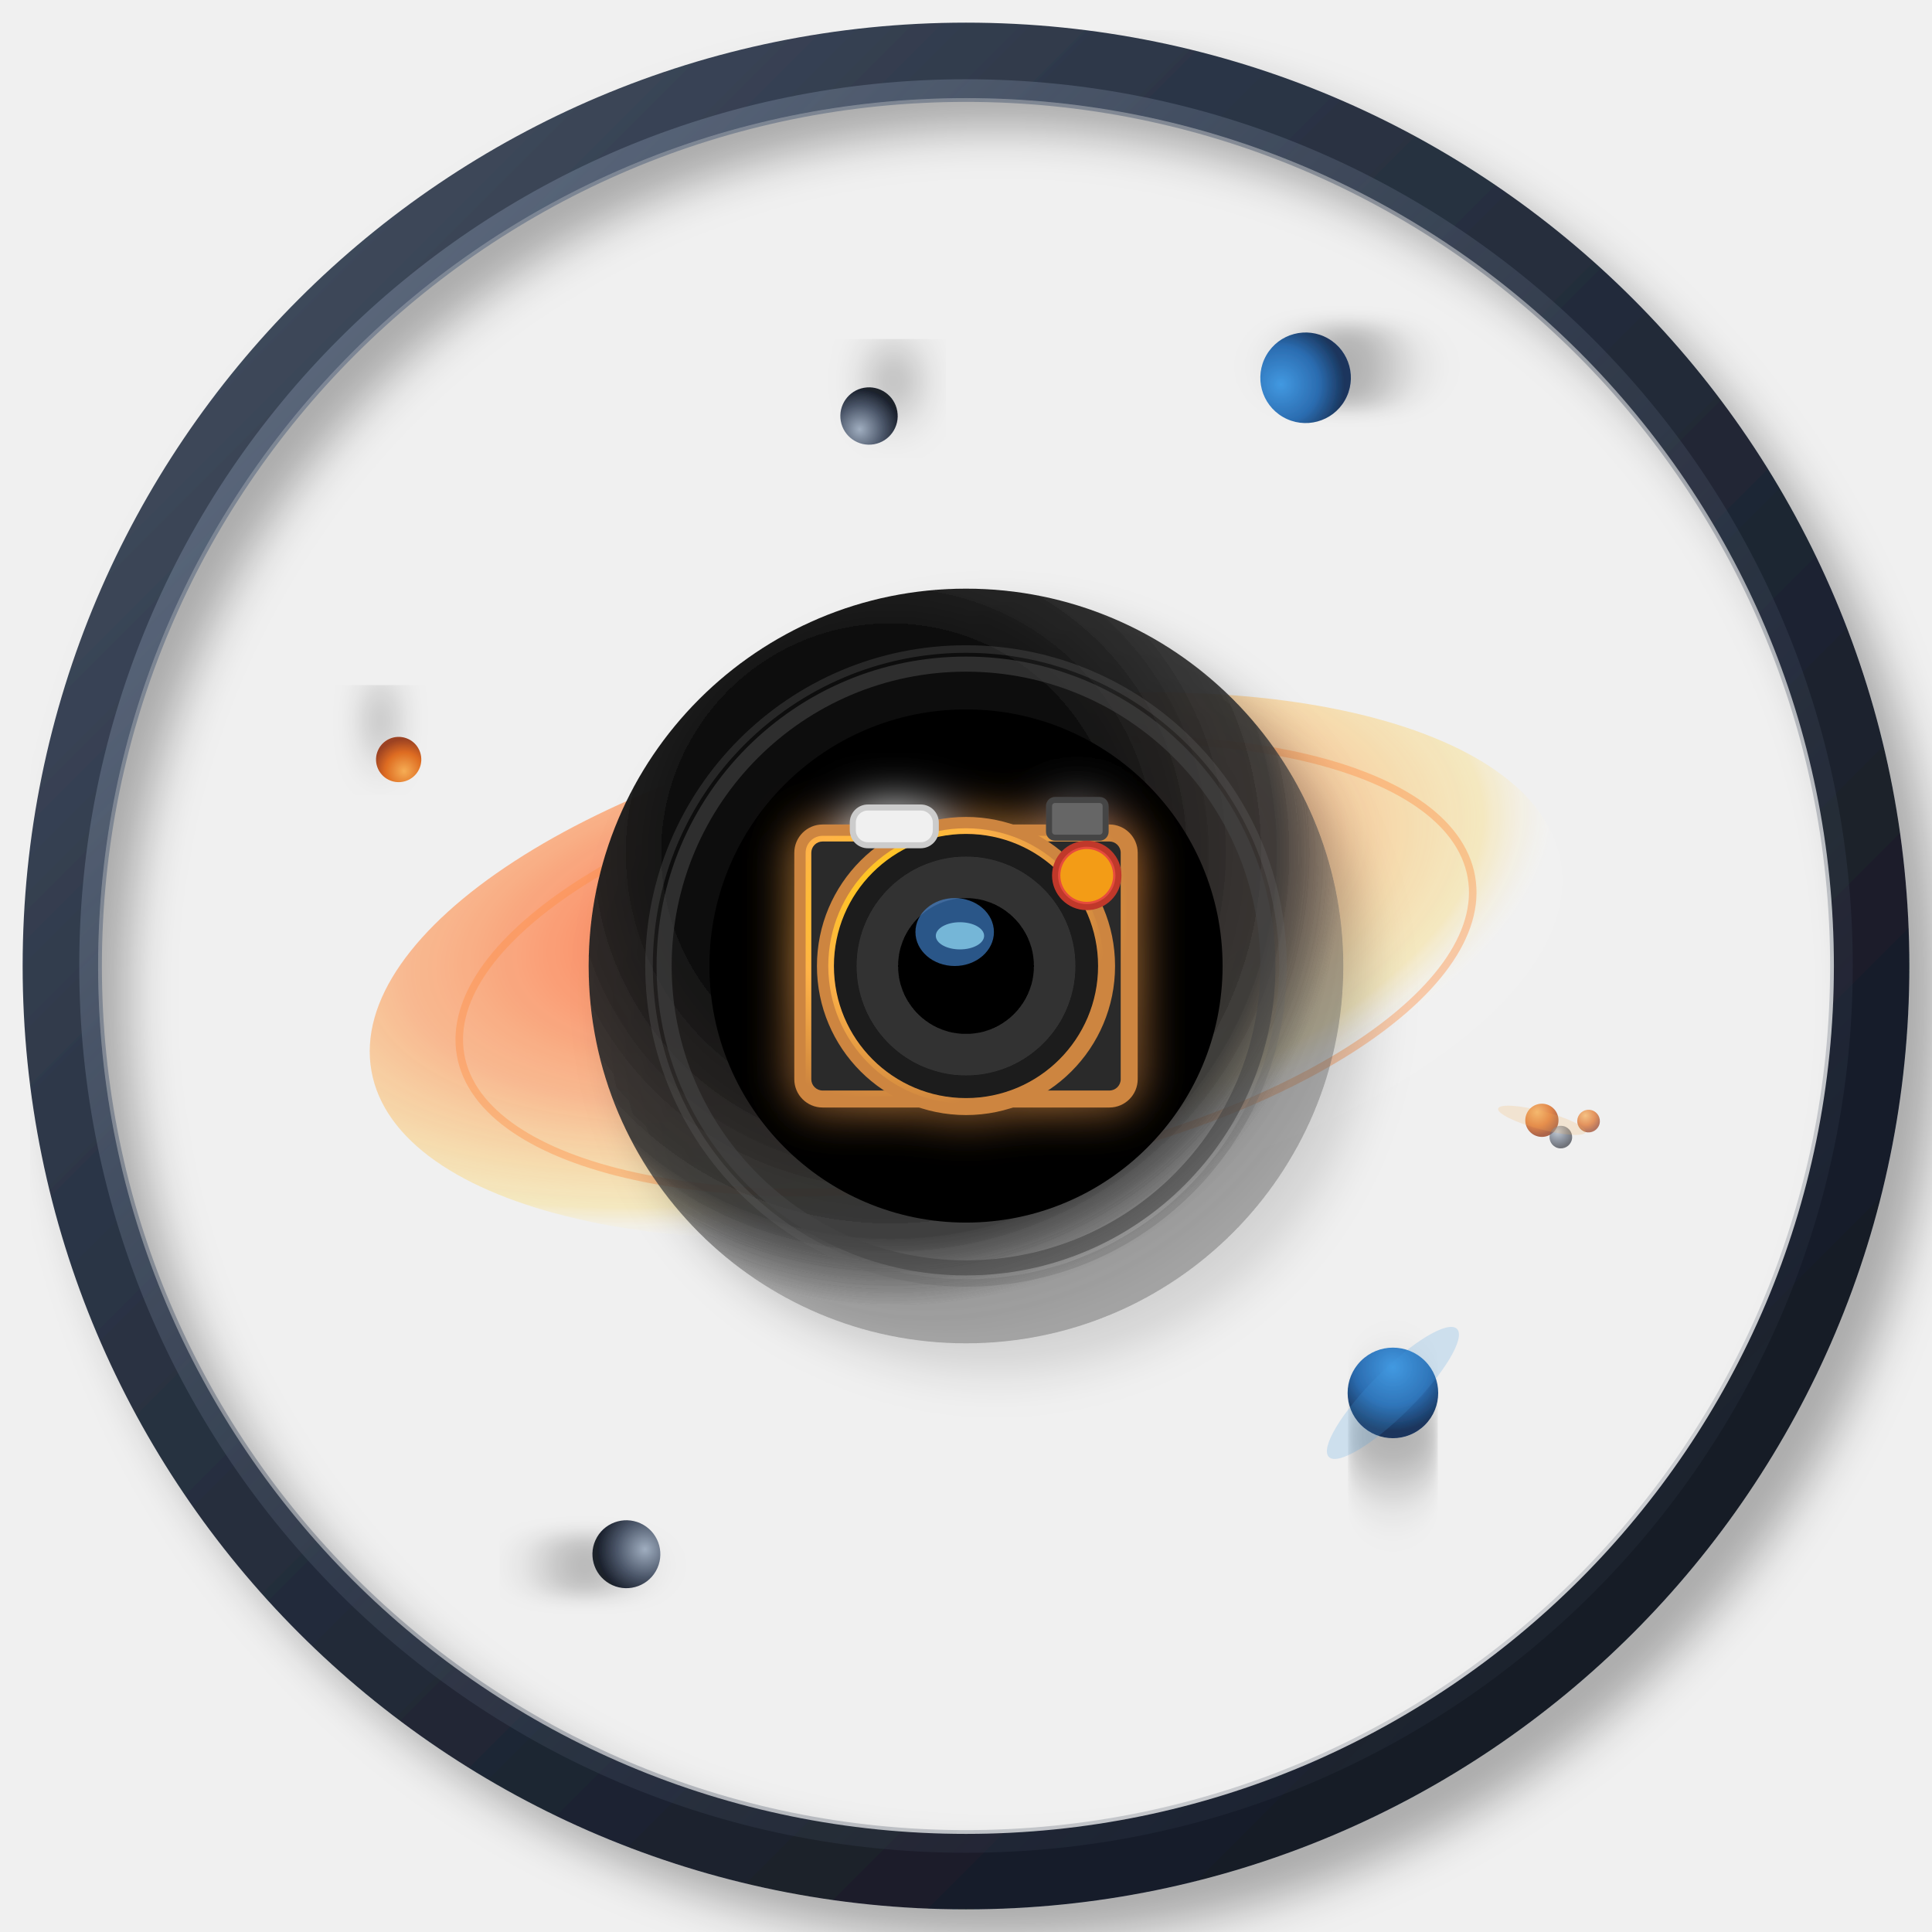
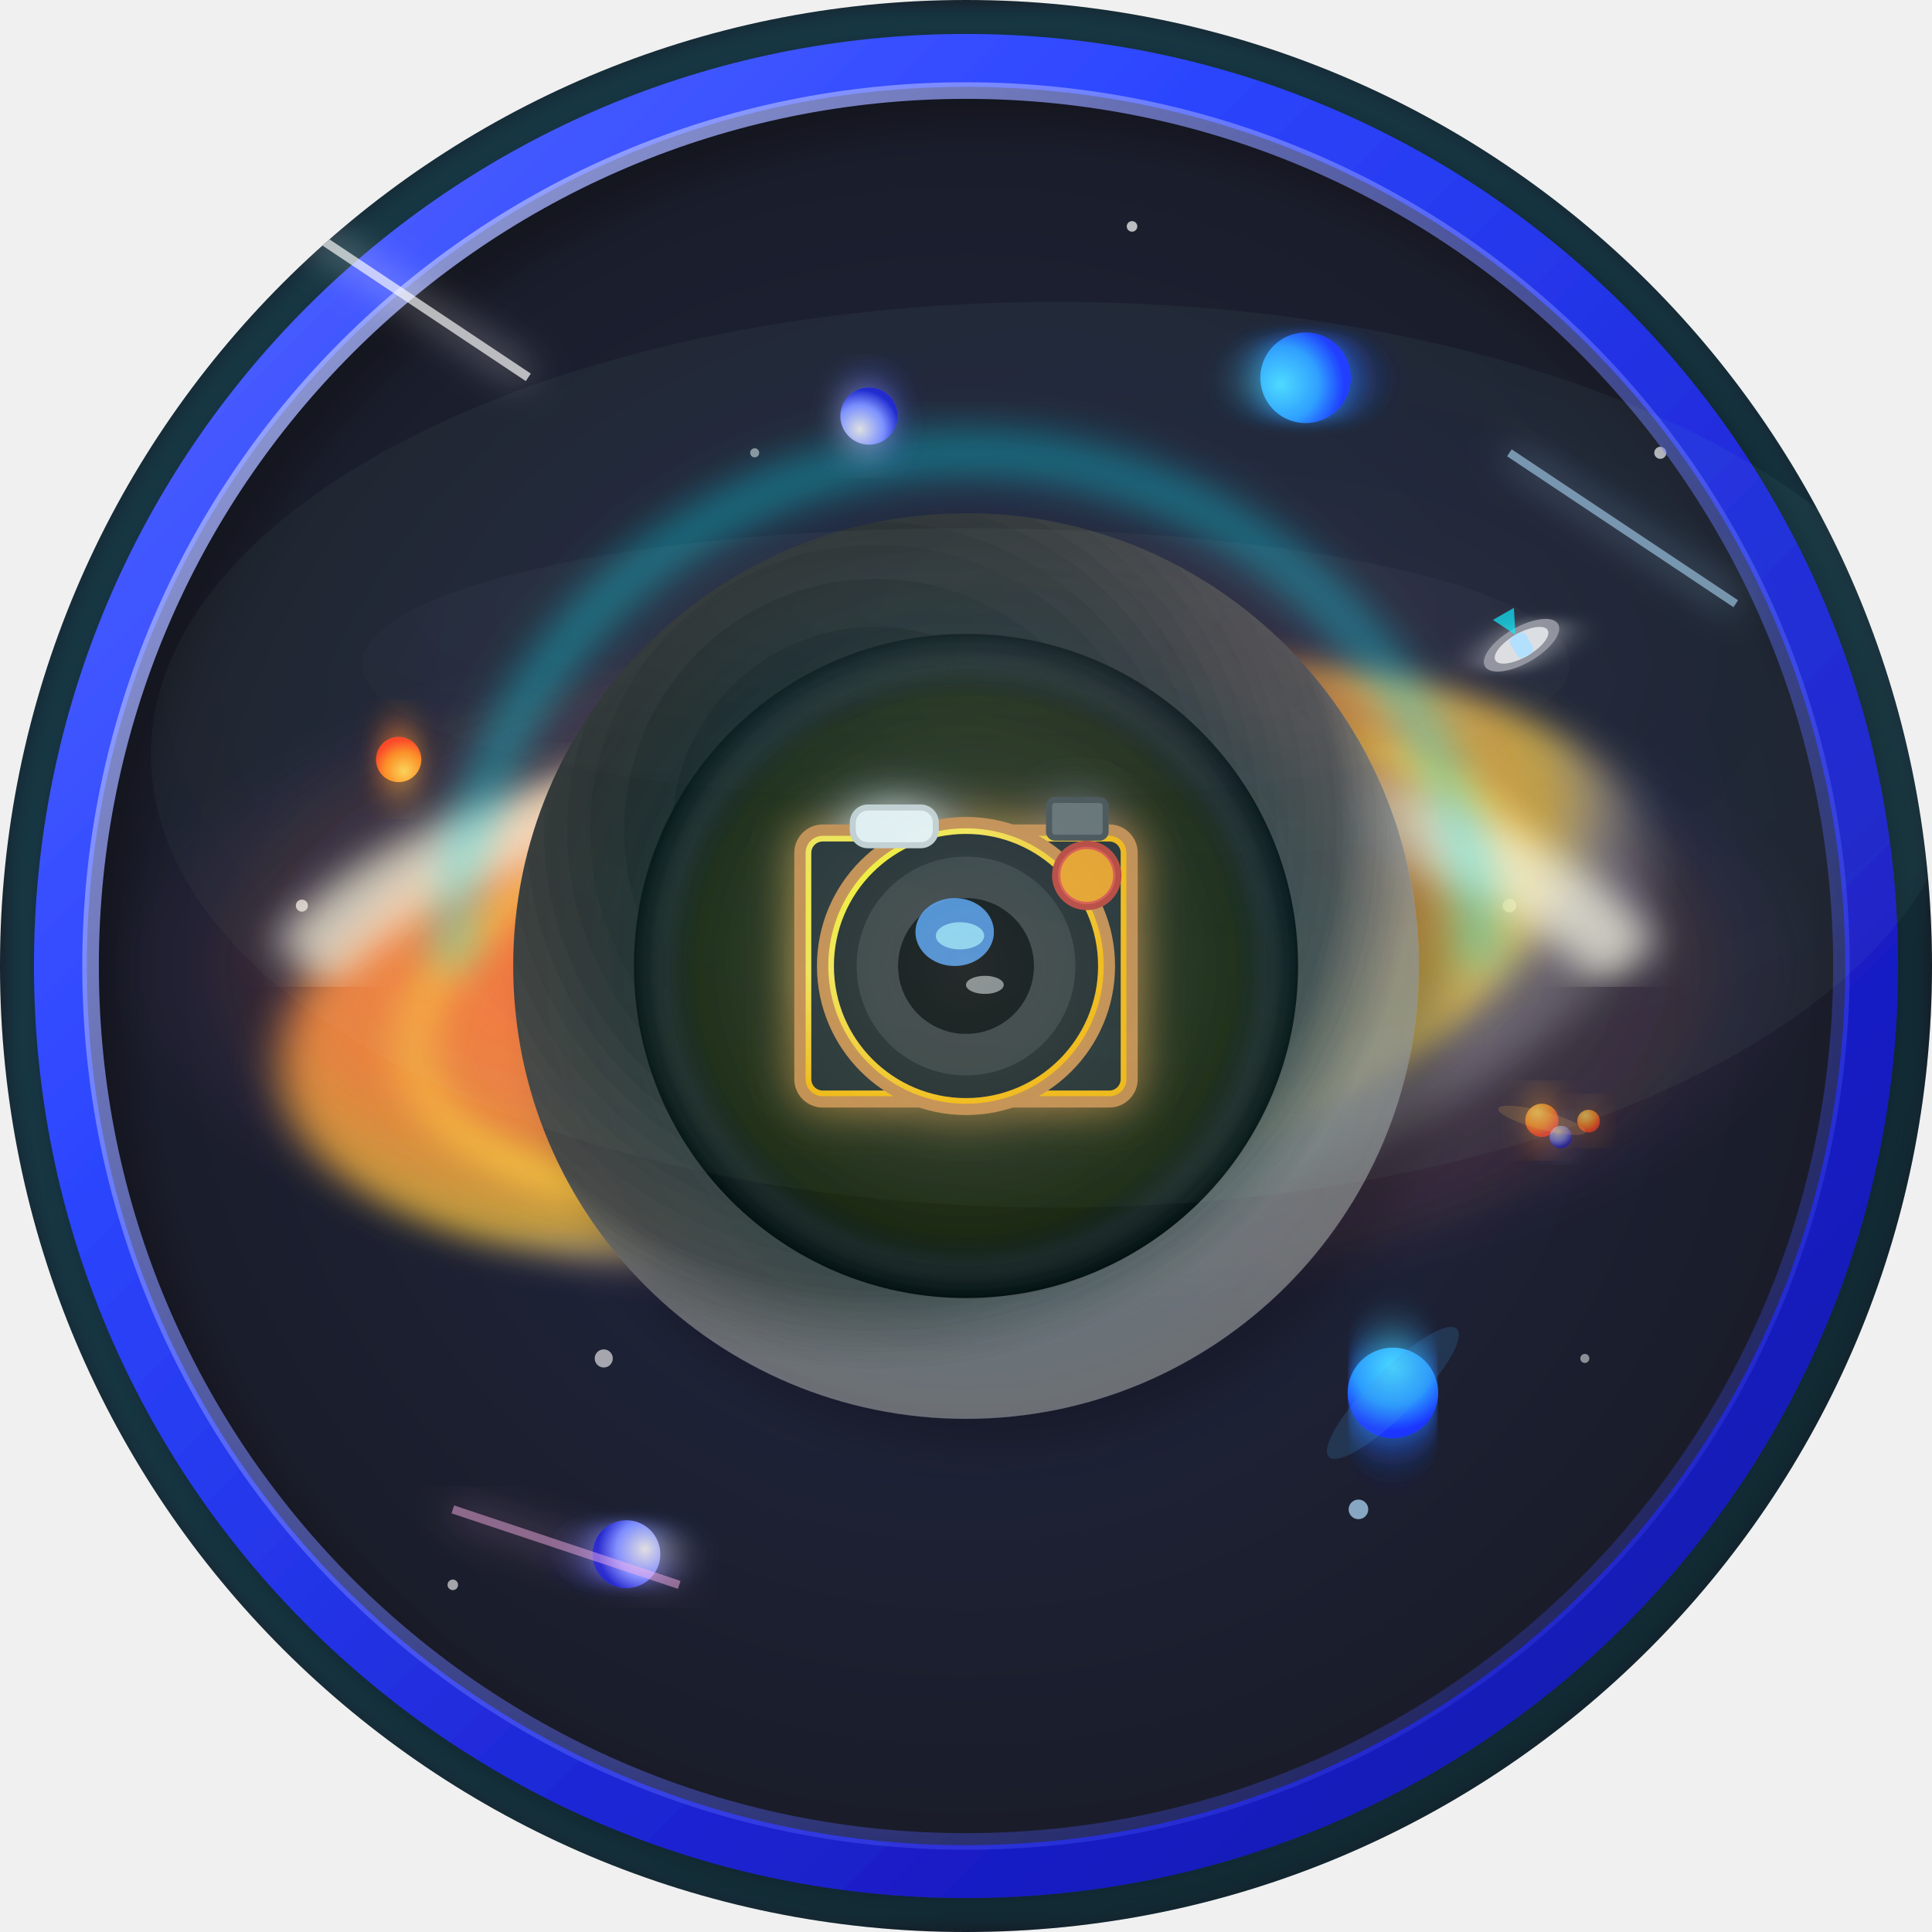
<svg xmlns="http://www.w3.org/2000/svg" viewBox="0 0 256 256" style="background: transparent;">
-   <defs>
-     <radialGradient id="blackHole3D" cx="40%" cy="35%" r="60%">
-       <stop offset="0%" style="stop-color:#000000;stop-opacity:1" />
-       <stop offset="50%" style="stop-color:#111111;stop-opacity:1" />
-       <stop offset="85%" style="stop-color:#333333;stop-opacity:0.9" />
-       <stop offset="100%" style="stop-color:#555555;stop-opacity:0.4" />
-     </radialGradient>
-     <radialGradient id="accretionDisk3D" cx="40%" cy="35%" r="60%">
-       <stop offset="0%" style="stop-color:#ff4500;stop-opacity:0" />
-       <stop offset="30%" style="stop-color:#ff6b35;stop-opacity:0.8" />
-       <stop offset="60%" style="stop-color:#ff8c42;stop-opacity:0.6" />
-       <stop offset="90%" style="stop-color:#ffd23f;stop-opacity:0.3" />
-       <stop offset="100%" style="stop-color:#ffffff;stop-opacity:0.1" />
-     </radialGradient>
-     <linearGradient id="rule3D" x1="0%" y1="0%" x2="100%" y2="100%">
-       <stop offset="0%" style="stop-color:#4a5568;stop-opacity:1" />
-       <stop offset="30%" style="stop-color:#2d3748;stop-opacity:1" />
-       <stop offset="70%" style="stop-color:#1a202c;stop-opacity:1" />
-       <stop offset="100%" style="stop-color:#171923;stop-opacity:1" />
-     </linearGradient>
-     <linearGradient id="highlight3D" x1="0%" y1="0%" x2="100%" y2="100%">
-       <stop offset="0%" style="stop-color:#718096;stop-opacity:0.8" />
-       <stop offset="50%" style="stop-color:#4a5568;stop-opacity:0.4" />
-       <stop offset="100%" style="stop-color:#2d3748;stop-opacity:0.1" />
-     </linearGradient>
-     <radialGradient id="planet3D" cx="30%" cy="30%" r="70%">
-       <stop offset="0%" style="stop-color:#4299e1;stop-opacity:1" />
-       <stop offset="60%" style="stop-color:#2b6cb0;stop-opacity:1" />
-       <stop offset="100%" style="stop-color:#1a365d;stop-opacity:1" />
-     </radialGradient>
-     <radialGradient id="asteroid3D" cx="30%" cy="30%" r="70%">
-       <stop offset="0%" style="stop-color:#a0aec0;stop-opacity:1" />
-       <stop offset="60%" style="stop-color:#4a5568;stop-opacity:1" />
-       <stop offset="100%" style="stop-color:#1a202c;stop-opacity:1" />
-     </radialGradient>
-     <radialGradient id="debris3D" cx="30%" cy="30%" r="70%">
-       <stop offset="0%" style="stop-color:#f6ad55;stop-opacity:1" />
-       <stop offset="60%" style="stop-color:#dd6b20;stop-opacity:1" />
-       <stop offset="100%" style="stop-color:#9c4221;stop-opacity:1" />
-     </radialGradient>
-     <radialGradient id="compass3D" cx="30%" cy="30%" r="70%">
-       <stop offset="0%" style="stop-color:#ffd700;stop-opacity:1" />
-       <stop offset="50%" style="stop-color:#ffb347;stop-opacity:1" />
-       <stop offset="100%" style="stop-color:#cd853f;stop-opacity:1" />
-     </radialGradient>
-     <linearGradient id="compassNeedle" x1="0%" y1="0%" x2="100%" y2="100%">
-       <stop offset="0%" style="stop-color:#ff6b6b;stop-opacity:1" />
-       <stop offset="50%" style="stop-color:#ee5a52;stop-opacity:1" />
-       <stop offset="100%" style="stop-color:#c44536;stop-opacity:1" />
-     </linearGradient>
-     <linearGradient id="compassNeedleS" x1="0%" y1="0%" x2="100%" y2="100%">
-       <stop offset="0%" style="stop-color:#e8e8e8;stop-opacity:1" />
-       <stop offset="50%" style="stop-color:#d0d0d0;stop-opacity:1" />
-       <stop offset="100%" style="stop-color:#a8a8a8;stop-opacity:1" />
-     </linearGradient>
-     <filter id="shadow3D" x="-50%" y="-50%" width="200%" height="200%">
-       <feDropShadow dx="4" dy="4" stdDeviation="3" flood-color="#000000" flood-opacity="0.3" />
-     </filter>
-     <filter id="compassGlow" x="-50%" y="-50%" width="200%" height="200%">
-       <feGaussianBlur stdDeviation="3" result="coloredBlur" />
-       <feMerge>
-         <feMergeNode in="coloredBlur" />
-         <feMergeNode in="SourceGraphic" />
-       </feMerge>
-     </filter>
-   </defs>
-   <ellipse cx="128" cy="128" rx="80" ry="34" fill="url(#accretionDisk3D)" opacity="0.9" transform="rotate(-10 128 128)" />
-   <ellipse cx="128" cy="128" rx="68" ry="28" fill="none" stroke="#ff8c42" stroke-width="1" opacity="0.4" transform="rotate(-10 128 128)" />
-   <circle cx="128" cy="128" r="50" fill="url(#blackHole3D)" filter="url(#shadow3D)" />
-   <circle cx="128" cy="128" r="34" fill="#000000" />
-   <g transform="translate(128,128)" filter="url(#compassGlow)">
-     <rect x="-22" y="-18" width="44" height="36" rx="3" fill="url(#compass3D)" stroke="#cd853f" stroke-width="1.5" />
-     <rect x="-20.5" y="-16.5" width="41" height="33" rx="1.5" fill="#2c2c2c" />
-     <circle cx="0" cy="0" r="19" fill="url(#compass3D)" stroke="#cd853f" stroke-width="1.5" />
-     <circle cx="0" cy="0" r="17.5" fill="#1a1a1a" />
-     <circle cx="0" cy="0" r="14.5" fill="#333333" />
-     <circle cx="0" cy="0" r="9" fill="#000000" />
-     <ellipse cx="-1.5" cy="-4.5" rx="5.2" ry="4.5" fill="#4a90e2" opacity="0.6" />
-     <ellipse cx="-0.8" cy="-4.0" rx="3.2" ry="1.8" fill="#87ceeb" opacity="0.8" />
-     <rect x="-15" y="-21" width="11" height="5" rx="2" fill="#f0f0f0" stroke="#ccc" stroke-width="0.8" />
-     <rect x="11" y="-22" width="7.5" height="5" rx="0.8" fill="#666666" stroke="#444" stroke-width="0.8" />
-     <circle cx="16" cy="-12" r="4.2" fill="#e74c3c" stroke="#c0392b" stroke-width="0.8" />
-     <circle cx="16" cy="-12" r="3.5" fill="#f39c12" />
-   </g>
-   <circle cx="128" cy="128" r="40" fill="none" stroke="#444444" stroke-width="2" opacity="0.6" />
-   <circle cx="128" cy="128" r="42" fill="none" stroke="#666666" stroke-width="1" opacity="0.3" />
-   <g transform="translate(128,128)">
-     <g transform="rotate(45)">
-       <circle cx="80" cy="0" r="6" fill="url(#planet3D)" filter="url(#shadow3D)" />
-       <ellipse cx="80" cy="0" rx="3" ry="12" fill="#4299e1" opacity="0.2" />
-     </g>
-     <g transform="rotate(120)">
-       <circle cx="90" cy="0" r="4.5" fill="url(#asteroid3D)" filter="url(#shadow3D)" />
-     </g>
-     <g transform="rotate(200)">
-       <circle cx="80" cy="0" r="3" fill="url(#debris3D)" filter="url(#shadow3D)" />
-     </g>
-     <g transform="rotate(300)">
-       <circle cx="90" cy="0" r="6" fill="url(#planet3D)" filter="url(#shadow3D)" />
-     </g>
-     <g transform="rotate(15)">
-       <circle cx="79" cy="0" r="2.2" fill="url(#debris3D)" opacity="0.8" />
-       <circle cx="82" cy="1.5" r="1.5" fill="url(#asteroid3D)" opacity="0.6" />
-       <circle cx="85" cy="-1.5" r="1.5" fill="url(#debris3D)" opacity="0.7" />
-       <ellipse cx="79" cy="0" rx="6" ry="1.2" fill="#f6ad55" opacity="0.2" />
-     </g>
-     <g transform="rotate(260)">
-       <circle cx="74" cy="0" r="3.8" fill="url(#asteroid3D)" filter="url(#shadow3D)" />
-     </g>
-   </g>
-   <g transform="translate(128,128)">
-     <circle cx="0" cy="0" r="120" fill="none" stroke="url(#rule3D)" stroke-width="10" filter="url(#shadow3D)" />
-     <circle cx="0" cy="0" r="116" fill="none" stroke="url(#highlight3D)" stroke-width="3" />
-     <g stroke="url(#rule3D)" stroke-width="5">
-       <line x1="0" y1="-120" x2="0" y2="-95" transform="rotate(0)" />
-       <line x1="0" y1="-120" x2="0" y2="-95" transform="rotate(30)" />
-       <line x1="0" y1="-120" x2="0" y2="-95" transform="rotate(60)" />
-       <line x1="0" y1="-120" x2="0" y2="-95" transform="rotate(90)" />
-       <line x1="0" y1="-120" x2="0" y2="-95" transform="rotate(120)" />
-       <line x1="0" y1="-120" x2="0" y2="-95" transform="rotate(150)" />
-       <line x1="0" y1="-120" x2="0" y2="-95" transform="rotate(180)" />
-       <line x1="0" y1="-120" x2="0" y2="-95" transform="rotate(210)" />
-       <line x1="0" y1="-120" x2="0" y2="-95" transform="rotate(240)" />
-       <line x1="0" y1="-120" x2="0" y2="-95" transform="rotate(270)" />
-       <line x1="0" y1="-120" x2="0" y2="-95" transform="rotate(300)" />
-       <line x1="0" y1="-120" x2="0" y2="-95" transform="rotate(330)" />
-     </g>
-     <g stroke="url(#highlight3D)" stroke-width="2" opacity="0.8">
-       <line x1="0" y1="-118" x2="0" y2="-97" transform="rotate(0)" />
-       <line x1="0" y1="-118" x2="0" y2="-97" transform="rotate(30)" />
-       <line x1="0" y1="-118" x2="0" y2="-97" transform="rotate(60)" />
-       <line x1="0" y1="-118" x2="0" y2="-97" transform="rotate(90)" />
-       <line x1="0" y1="-118" x2="0" y2="-97" transform="rotate(120)" />
-       <line x1="0" y1="-118" x2="0" y2="-97" transform="rotate(150)" />
-       <line x1="0" y1="-118" x2="0" y2="-97" transform="rotate(180)" />
-       <line x1="0" y1="-118" x2="0" y2="-97" transform="rotate(210)" />
-       <line x1="0" y1="-118" x2="0" y2="-97" transform="rotate(240)" />
-       <line x1="0" y1="-118" x2="0" y2="-97" transform="rotate(270)" />
-       <line x1="0" y1="-118" x2="0" y2="-97" transform="rotate(300)" />
-       <line x1="0" y1="-118" x2="0" y2="-97" transform="rotate(330)" />
-     </g>
-     <g stroke="url(#rule3D)" stroke-width="3" opacity="0.7">
-       <line x1="0" y1="-120" x2="0" y2="-105" transform="rotate(15)" />
-       <line x1="0" y1="-120" x2="0" y2="-105" transform="rotate(45)" />
-       <line x1="0" y1="-120" x2="0" y2="-105" transform="rotate(75)" />
-       <line x1="0" y1="-120" x2="0" y2="-105" transform="rotate(105)" />
-       <line x1="0" y1="-120" x2="0" y2="-105" transform="rotate(135)" />
-       <line x1="0" y1="-120" x2="0" y2="-105" transform="rotate(165)" />
-       <line x1="0" y1="-120" x2="0" y2="-105" transform="rotate(195)" />
-       <line x1="0" y1="-120" x2="0" y2="-105" transform="rotate(225)" />
-       <line x1="0" y1="-120" x2="0" y2="-105" transform="rotate(255)" />
-       <line x1="0" y1="-120" x2="0" y2="-105" transform="rotate(285)" />
-       <line x1="0" y1="-120" x2="0" y2="-105" transform="rotate(315)" />
-       <line x1="0" y1="-120" x2="0" y2="-105" transform="rotate(345)" />
-     </g>
-   </g>
-   <g stroke="url(#rule3D)" stroke-width="3" opacity="0.8" filter="url(#shadow3D)">
-     <line x1="116" y1="128" x2="140" y2="128" />
-     <line x1="128" y1="116" x2="128" y2="140" />
-   </g>
-   <g stroke="url(#highlight3D)" stroke-width="2" opacity="0.9">
-     <line x1="116" y1="128" x2="140" y2="128" />
-     <line x1="128" y1="116" x2="128" y2="140" />
+   <clipPath id="circleClip">
+     <circle cx="128" cy="128" r="128" />
+   </clipPath>
+   <g clip-path="url(#circleClip)">
+     <defs>
+       <radialGradient id="blackHole3D" cx="40%" cy="35%" r="60%">
+         <stop offset="0%" style="stop-color:#000000;stop-opacity:1" />
+         <stop offset="50%" style="stop-color:#222222;stop-opacity:1" />
+         <stop offset="85%" style="stop-color:#444444;stop-opacity:0.98" />
+         <stop offset="100%" style="stop-color:#888888;stop-opacity:0.7" />
+       </radialGradient>
+       <radialGradient id="accretionDisk3D" cx="40%" cy="35%" r="60%">
+         <stop offset="0%" style="stop-color:#ff4500;stop-opacity:0.1" />
+         <stop offset="25%" style="stop-color:#ff6b35;stop-opacity:1" />
+         <stop offset="60%" style="stop-color:#ff8c42;stop-opacity:0.9" />
+         <stop offset="90%" style="stop-color:#ffd23f;stop-opacity:0.7" />
+         <stop offset="100%" style="stop-color:#ffffff;stop-opacity:0.2" />
+       </radialGradient>
+       <linearGradient id="rule3D" x1="0%" y1="0%" x2="100%" y2="100%">
+         <stop offset="0%" style="stop-color:#5a6aff;stop-opacity:1" />
+         <stop offset="30%" style="stop-color:#2d47ff;stop-opacity:1" />
+         <stop offset="70%" style="stop-color:#1a20cc;stop-opacity:1" />
+         <stop offset="100%" style="stop-color:#1719a3;stop-opacity:1" />
+       </linearGradient>
+       <linearGradient id="highlight3D" x1="0%" y1="0%" x2="100%" y2="100%">
+         <stop offset="0%" style="stop-color:#bfc9ff;stop-opacity:0.9" />
+         <stop offset="50%" style="stop-color:#7180ff;stop-opacity:0.5" />
+         <stop offset="100%" style="stop-color:#2d37ff;stop-opacity:0.18" />
+       </linearGradient>
+       <radialGradient id="ruleGlass" cx="50%" cy="30%" r="80%">
+         <stop offset="0%" style="stop-color:#fff;stop-opacity:0.28" />
+         <stop offset="100%" style="stop-color:#fff;stop-opacity:0" />
+       </radialGradient>
+       <radialGradient id="planet3D" cx="30%" cy="30%" r="70%">
+         <stop offset="0%" style="stop-color:#4ad9ff;stop-opacity:1" />
+         <stop offset="60%" style="stop-color:#2b9cff;stop-opacity:1" />
+         <stop offset="100%" style="stop-color:#1a36ff;stop-opacity:1" />
+       </radialGradient>
+       <radialGradient id="asteroid3D" cx="30%" cy="30%" r="70%">
+         <stop offset="0%" style="stop-color:#e0e0e0;stop-opacity:1" />
+         <stop offset="60%" style="stop-color:#7a8cff;stop-opacity:1" />
+         <stop offset="100%" style="stop-color:#1a20cc;stop-opacity:1" />
+       </radialGradient>
+       <radialGradient id="debris3D" cx="30%" cy="30%" r="70%">
+         <stop offset="0%" style="stop-color:#ffd255;stop-opacity:1" />
+         <stop offset="60%" style="stop-color:#ff8c20;stop-opacity:1" />
+         <stop offset="100%" style="stop-color:#ff4221;stop-opacity:1" />
+       </radialGradient>
+       <radialGradient id="compass3D" cx="30%" cy="30%" r="70%">
+         <stop offset="0%" style="stop-color:#fff700;stop-opacity:1" />
+         <stop offset="50%" style="stop-color:#ffe347;stop-opacity:1" />
+         <stop offset="100%" style="stop-color:#ffb300;stop-opacity:1" />
+       </radialGradient>
+       <linearGradient id="compassNeedle" x1="0%" y1="0%" x2="100%" y2="100%">
+         <stop offset="0%" style="stop-color:#ff6b6b;stop-opacity:1" />
+         <stop offset="50%" style="stop-color:#ff2a52;stop-opacity:1" />
+         <stop offset="100%" style="stop-color:#c44536;stop-opacity:1" />
+       </linearGradient>
+       <linearGradient id="compassNeedleS" x1="0%" y1="0%" x2="100%" y2="100%">
+         <stop offset="0%" style="stop-color:#e8e8e8;stop-opacity:1" />
+         <stop offset="50%" style="stop-color:#d0d0d0;stop-opacity:1" />
+         <stop offset="100%" style="stop-color:#a8a8a8;stop-opacity:1" />
+       </linearGradient>
+       <filter id="shadow3D" x="-50%" y="-50%" width="200%" height="200%">
+         <feDropShadow dx="4" dy="4" stdDeviation="3" flood-color="#000000" flood-opacity="0.3" />
+       </filter>
+       <filter id="compassGlow" x="-50%" y="-50%" width="200%" height="200%">
+         <feGaussianBlur stdDeviation="3" result="coloredBlur" />
+         <feMerge>
+           <feMergeNode in="coloredBlur" />
+           <feMergeNode in="SourceGraphic" />
+         </feMerge>
+       </filter>
+       <radialGradient id="bgGradient" cx="50%" cy="50%" r="80%">
+         <stop offset="0%" style="stop-color:#232946;stop-opacity:1" />
+         <stop offset="100%" style="stop-color:#121212;stop-opacity:1" />
+       </radialGradient>
+       <filter id="orbitGlow" x="-30%" y="-30%" width="160%" height="160%">
+         <feGaussianBlur stdDeviation="2.5" result="glow" />
+         <feMerge>
+           <feMergeNode in="glow" />
+           <feMergeNode in="SourceGraphic" />
+         </feMerge>
+       </filter>
+       <filter id="diskBlur" x="-10%" y="-10%" width="120%" height="120%">
+         <feGaussianBlur stdDeviation="2.5" />
+       </filter>
+       <filter id="horizonBlur" x="-10%" y="-10%" width="120%" height="120%">
+         <feGaussianBlur stdDeviation="1.5" />
+       </filter>
+       <radialGradient id="nebulaGradient" cx="60%" cy="40%" r="90%">
+         <stop offset="0%" stop-color="#ffb3ec" stop-opacity="0.38" />
+         <stop offset="30%" stop-color="#7fdbff" stop-opacity="0.28" />
+         <stop offset="60%" stop-color="#baffc9" stop-opacity="0.22" />
+         <stop offset="100%" stop-color="#fff" stop-opacity="0" />
+       </radialGradient>
+       <radialGradient id="holeHalo" cx="50%" cy="50%" r="60%">
+         <stop offset="0%" stop-color="#fff" stop-opacity="0.18" />
+         <stop offset="60%" stop-color="#00eaff" stop-opacity="0.09" />
+         <stop offset="100%" style="stop-color:#fff;stop-opacity:0" />
+       </radialGradient>
+       <radialGradient id="lensDiffraction" cx="50%" cy="50%" r="50%">
+         <stop offset="0%" stop-color="#fff" stop-opacity="0.5" />
+         <stop offset="40%" stop-color="#87ceeb" stop-opacity="0.2" />
+         <stop offset="60%" stop-color="#ffb3ec" stop-opacity="0.15" />
+         <stop offset="100%" stop-color="#fff" stop-opacity="0" />
+       </radialGradient>
+       <radialGradient id="lensingHalo" cx="50%" cy="50%" r="60%">
+         <stop offset="0%" stop-color="#fff" stop-opacity="0.18" />
+         <stop offset="60%" stop-color="#00eaff" stop-opacity="0.13" />
+         <stop offset="100%" stop-color="#fff" stop-opacity="0" />
+       </radialGradient>
+       <radialGradient id="accretionGlow" cx="50%" cy="50%" r="60%">
+         <stop offset="0%" stop-color="#fff700" stop-opacity="0.25" />
+         <stop offset="60%" stop-color="#ff8c42" stop-opacity="0.18" />
+         <stop offset="100%" stop-color="#ff4500" stop-opacity="0" />
+       </radialGradient>
+     </defs>
+     <rect x="0" y="0" width="256" height="256" fill="url(#bgGradient)" />
+     <ellipse cx="128" cy="128" rx="110" ry="44" fill="url(#auroraGradient)" opacity="0.22" filter="url(#diskBlur)" />
+     <g id="starfield">
+       <circle cx="30" cy="40" r="1.1" fill="#fff" opacity="0.8" />
+       <circle cx="220" cy="60" r="0.8" fill="#fff" opacity="0.7" />
+       <circle cx="180" cy="200" r="1.3" fill="#b3e0ff" opacity="0.7" />
+       <circle cx="60" cy="210" r="0.7" fill="#fff" opacity="0.6" />
+       <circle cx="200" cy="120" r="0.9" fill="#fff" opacity="0.8" />
+       <circle cx="100" cy="60" r="0.6" fill="#fff" opacity="0.5" />
+       <circle cx="150" cy="30" r="0.7" fill="#fff" opacity="0.7" />
+       <circle cx="80" cy="180" r="1.2" fill="#fff" opacity="0.6" />
+       <circle cx="210" cy="180" r="0.6" fill="#fff" opacity="0.5" />
+       <circle cx="40" cy="120" r="0.8" fill="#fff" opacity="0.7" />
+     </g>
+     <radialGradient id="auroraGradient" cx="50%" cy="50%" r="80%">
+       <stop offset="0%" stop-color="#00eaff" stop-opacity="0.7" />
+       <stop offset="40%" stop-color="#7f5fff" stop-opacity="0.3" />
+       <stop offset="80%" stop-color="#ff6bcb" stop-opacity="0.1" />
+       <stop offset="100%" stop-color="#fff" stop-opacity="0" />
+     </radialGradient>
+     <ellipse cx="128" cy="128" rx="100" ry="44" fill="url(#accretionGlow)" opacity="0.7" filter="url(#diskBlur)" />
+     <ellipse cx="128" cy="128" rx="92" ry="38" fill="url(#accretionDisk3D)" opacity="0.98" filter="url(#diskBlur)" transform="rotate(-10 128 128)" />
+     <ellipse cx="128" cy="128" rx="74" ry="30" fill="none" stroke="#ffd23f" stroke-width="3.2" opacity="0.85" filter="url(#diskBlur)" transform="rotate(-10 128 128)" />
+     <path d="M40,128 a92,38 0 0,1 176,0" fill="none" stroke="#fffbe7" stroke-width="10" opacity="0.7" filter="url(#diskBlur)" />
+     <circle cx="128" cy="128" r="60" fill="url(#blackHole3D)" filter="url(#shadow3D)" />
+     <circle cx="128" cy="128" r="44" fill="#000000" />
+     <radialGradient id="innerHalo" cx="50%" cy="50%" r="50%">
+       <stop offset="0%" stop-color="#fff" stop-opacity="0.22" />
+       <stop offset="80%" stop-color="#fff700" stop-opacity="0.13" />
+       <stop offset="100%" stop-color="#fff" stop-opacity="0" />
+     </radialGradient>
+     <ellipse cx="128" cy="128" rx="44" ry="44" fill="url(#innerHalo)" opacity="0.8" />
+     <path d="M60,128 a68,68 0 0,1 136,0" fill="none" stroke="#00eaff" stroke-width="6" opacity="0.35" filter="url(#diskBlur)" />
+     <circle cx="128" cy="128" r="125" fill="none" stroke="#00eaff" stroke-width="7" opacity="0.13" filter="url(#horizonBlur)" />
+     <g transform="translate(128,128)" filter="url(#compassGlow)">
+       <rect x="-22" y="-18" width="44" height="36" rx="3" fill="url(#compass3D)" stroke="#cd853f" stroke-width="1.5" />
+       <rect x="-20.5" y="-16.5" width="41" height="33" rx="1.5" fill="#232323" />
+       <circle cx="0" cy="0" r="19" fill="url(#compass3D)" stroke="#cd853f" stroke-width="1.5" />
+       <circle cx="0" cy="0" r="17.5" fill="#1a1a1a" />
+       <circle cx="0" cy="0" r="14.5" fill="#333333" />
+       <circle cx="0" cy="0" r="9" fill="#000000" />
+       <ellipse cx="-1.5" cy="-4.5" rx="5.2" ry="4.5" fill="#4a90e2" opacity="0.9" />
+       <ellipse cx="-0.8" cy="-4.0" rx="3.2" ry="1.8" fill="#87ceeb" opacity="1" />
+       <ellipse cx="2.5" cy="2.5" rx="2.5" ry="1.2" fill="#fff" opacity="0.5" />
+       <rect x="-15" y="-21" width="11" height="5" rx="2" fill="#f0f0f0" stroke="#ccc" stroke-width="0.8" />
+       <rect x="11" y="-22" width="7.5" height="5" rx="0.8" fill="#666666" stroke="#444" stroke-width="0.8" />
+       <circle cx="16" cy="-12" r="4.2" fill="#e74c3c" stroke="#c0392b" stroke-width="0.8" />
+       <circle cx="16" cy="-12" r="3.5" fill="#f39c12" />
+     </g>
+     <circle cx="128" cy="128" r="40" fill="none" stroke="#444444" stroke-width="2" opacity="0.5" filter="url(#horizonBlur)" />
+     <circle cx="128" cy="128" r="42" fill="none" stroke="#666666" stroke-width="1" opacity="0.2" filter="url(#horizonBlur)" />
+     <g transform="translate(128,128)">
+       <g transform="rotate(45)">
+         <circle cx="80" cy="0" r="6" fill="url(#planet3D)" filter="url(#orbitGlow)" />
+         <ellipse cx="80" cy="0" rx="3" ry="12" fill="#4299e1" opacity="0.18" />
+       </g>
+       <g transform="rotate(120)">
+         <circle cx="90" cy="0" r="4.5" fill="url(#asteroid3D)" filter="url(#orbitGlow)" />
+       </g>
+       <g transform="rotate(200)">
+         <circle cx="80" cy="0" r="3" fill="url(#debris3D)" filter="url(#orbitGlow)" />
+       </g>
+       <g transform="rotate(300)">
+         <circle cx="90" cy="0" r="6" fill="url(#planet3D)" filter="url(#orbitGlow)" />
+       </g>
+       <g transform="rotate(15)">
+         <circle cx="79" cy="0" r="2.2" fill="url(#debris3D)" opacity="0.8" filter="url(#orbitGlow)" />
+         <circle cx="82" cy="1.5" r="1.5" fill="url(#asteroid3D)" opacity="0.6" filter="url(#orbitGlow)" />
+         <circle cx="85" cy="-1.5" r="1.5" fill="url(#debris3D)" opacity="0.7" filter="url(#orbitGlow)" />
+         <ellipse cx="79" cy="0" rx="6" ry="1.2" fill="#f6ad55" opacity="0.18" />
+       </g>
+       <g transform="rotate(260)">
+         <circle cx="74" cy="0" r="3.8" fill="url(#asteroid3D)" filter="url(#orbitGlow)" />
+       </g>
+       <g transform="rotate(330)">
+         <g transform="translate(85,0) scale(0.8)">
+           <ellipse cx="0" cy="0" rx="7" ry="3" fill="#fff" opacity="0.5" filter="url(#orbitGlow)" />
+           <ellipse cx="0" cy="0" rx="5" ry="2" fill="#fff" opacity="0.7" />
+           <rect x="-1.5" y="-2" width="3" height="4" rx="1" fill="#b3e0ff" />
+           <polygon points="0,-2 2,-6 -2,-6" fill="#00eaff" opacity="0.7" />
+         </g>
+       </g>
+     </g>
+     <g transform="translate(128,128)">
+       <circle cx="0" cy="0" r="120" fill="none" stroke="url(#rule3D)" stroke-width="7" filter="url(#shadow3D)" />
+       <circle cx="0" cy="0" r="116" fill="none" stroke="url(#highlight3D)" stroke-width="2.2" />
+       <ellipse cx="0" cy="-40" rx="80" ry="18" fill="url(#ruleGlass)" opacity="0.18" />
+       <g stroke="url(#rule3D)" stroke-width="4">
+         <line x1="0" y1="-120" x2="0" y2="-98" transform="rotate(0)" />
+         <line x1="0" y1="-120" x2="0" y2="-98" transform="rotate(30)" />
+         <line x1="0" y1="-120" x2="0" y2="-98" transform="rotate(60)" />
+         <line x1="0" y1="-120" x2="0" y2="-98" transform="rotate(90)" />
+         <line x1="0" y1="-120" x2="0" y2="-98" transform="rotate(120)" />
+         <line x1="0" y1="-120" x2="0" y2="-98" transform="rotate(150)" />
+         <line x1="0" y1="-120" x2="0" y2="-98" transform="rotate(180)" />
+         <line x1="0" y1="-120" x2="0" y2="-98" transform="rotate(210)" />
+         <line x1="0" y1="-120" x2="0" y2="-98" transform="rotate(240)" />
+         <line x1="0" y1="-120" x2="0" y2="-98" transform="rotate(270)" />
+         <line x1="0" y1="-120" x2="0" y2="-98" transform="rotate(300)" />
+         <line x1="0" y1="-120" x2="0" y2="-98" transform="rotate(330)" />
+       </g>
+       <g stroke="url(#highlight3D)" stroke-width="1.5" opacity="0.7">
+         <line x1="0" y1="-118" x2="0" y2="-99" transform="rotate(0)" />
+         <line x1="0" y1="-118" x2="0" y2="-99" transform="rotate(30)" />
+         <line x1="0" y1="-118" x2="0" y2="-99" transform="rotate(60)" />
+         <line x1="0" y1="-118" x2="0" y2="-99" transform="rotate(90)" />
+         <line x1="0" y1="-118" x2="0" y2="-99" transform="rotate(120)" />
+         <line x1="0" y1="-118" x2="0" y2="-99" transform="rotate(150)" />
+         <line x1="0" y1="-118" x2="0" y2="-99" transform="rotate(180)" />
+         <line x1="0" y1="-118" x2="0" y2="-99" transform="rotate(210)" />
+         <line x1="0" y1="-118" x2="0" y2="-99" transform="rotate(240)" />
+         <line x1="0" y1="-118" x2="0" y2="-99" transform="rotate(270)" />
+         <line x1="0" y1="-118" x2="0" y2="-99" transform="rotate(300)" />
+         <line x1="0" y1="-118" x2="0" y2="-99" transform="rotate(330)" />
+       </g>
+       <g stroke="url(#rule3D)" stroke-width="2.2" opacity="0.35">
+         <line x1="0" y1="-120" x2="0" y2="-107" transform="rotate(15)" />
+         <line x1="0" y1="-120" x2="0" y2="-107" transform="rotate(45)" />
+         <line x1="0" y1="-120" x2="0" y2="-107" transform="rotate(75)" />
+         <line x1="0" y1="-120" x2="0" y2="-107" transform="rotate(105)" />
+         <line x1="0" y1="-120" x2="0" y2="-107" transform="rotate(135)" />
+         <line x1="0" y1="-120" x2="0" y2="-107" transform="rotate(165)" />
+         <line x1="0" y1="-120" x2="0" y2="-107" transform="rotate(195)" />
+         <line x1="0" y1="-120" x2="0" y2="-107" transform="rotate(225)" />
+         <line x1="0" y1="-120" x2="0" y2="-107" transform="rotate(255)" />
+         <line x1="0" y1="-120" x2="0" y2="-107" transform="rotate(285)" />
+         <line x1="0" y1="-120" x2="0" y2="-107" transform="rotate(315)" />
+         <line x1="0" y1="-120" x2="0" y2="-107" transform="rotate(345)" />
+       </g>
+     </g>
+     <g stroke="url(#rule3D)" stroke-width="2.2" opacity="0.7" filter="url(#shadow3D)">
+       <line x1="116" y1="128" x2="140" y2="128" />
+       <line x1="128" y1="116" x2="128" y2="140" />
+     </g>
+     <g stroke="url(#highlight3D)" stroke-width="1.2" opacity="0.8">
+       <line x1="116" y1="128" x2="140" y2="128" />
+       <line x1="128" y1="116" x2="128" y2="140" />
+     </g>
+     <radialGradient id="nebulaGradient" cx="60%" cy="40%" r="90%">
+       <stop offset="0%" stop-color="#ffb3ec" stop-opacity="0.38" />
+       <stop offset="30%" stop-color="#7fdbff" stop-opacity="0.28" />
+       <stop offset="60%" stop-color="#baffc9" stop-opacity="0.22" />
+       <stop offset="100%" stop-color="#fff" stop-opacity="0" />
+     </radialGradient>
+     <ellipse cx="140" cy="100" rx="120" ry="60" fill="url(#nebulaGradient)" opacity="0.18" />
+     <g id="shootingStars">
+       <line x1="40" y1="30" x2="70" y2="50" stroke="#fff" stroke-width="1.2" opacity="0.7" filter="url(#orbitGlow)" />
+       <line x1="200" y1="60" x2="230" y2="80" stroke="#b3e0ff" stroke-width="1.1" opacity="0.6" filter="url(#orbitGlow)" />
+       <line x1="60" y1="200" x2="90" y2="210" stroke="#ffb3ec" stroke-width="1.1" opacity="0.5" filter="url(#orbitGlow)" />
+     </g>
+     <radialGradient id="holeHalo" cx="50%" cy="50%" r="60%">
+       <stop offset="0%" stop-color="#fff" stop-opacity="0.18" />
+       <stop offset="60%" stop-color="#00eaff" stop-opacity="0.09" />
+       <stop offset="100%" style="stop-color:#fff;stop-opacity:0" />
+     </radialGradient>
+     <ellipse cx="128" cy="128" rx="60" ry="60" fill="url(#holeHalo)" opacity="0.7" />
+     <radialGradient id="lensDiffraction" cx="50%" cy="50%" r="50%">
+       <stop offset="0%" stop-color="#fff" stop-opacity="0.5" />
+       <stop offset="40%" stop-color="#87ceeb" stop-opacity="0.2" />
+       <stop offset="60%" stop-color="#ffb3ec" stop-opacity="0.15" />
+       <stop offset="100%" stop-color="#fff" stop-opacity="0" />
+     </radialGradient>
+     <ellipse cx="0" cy="-6" rx="8" ry="2.2" fill="url(#lensDiffraction)" opacity="0.7" />
  </g>
</svg>
